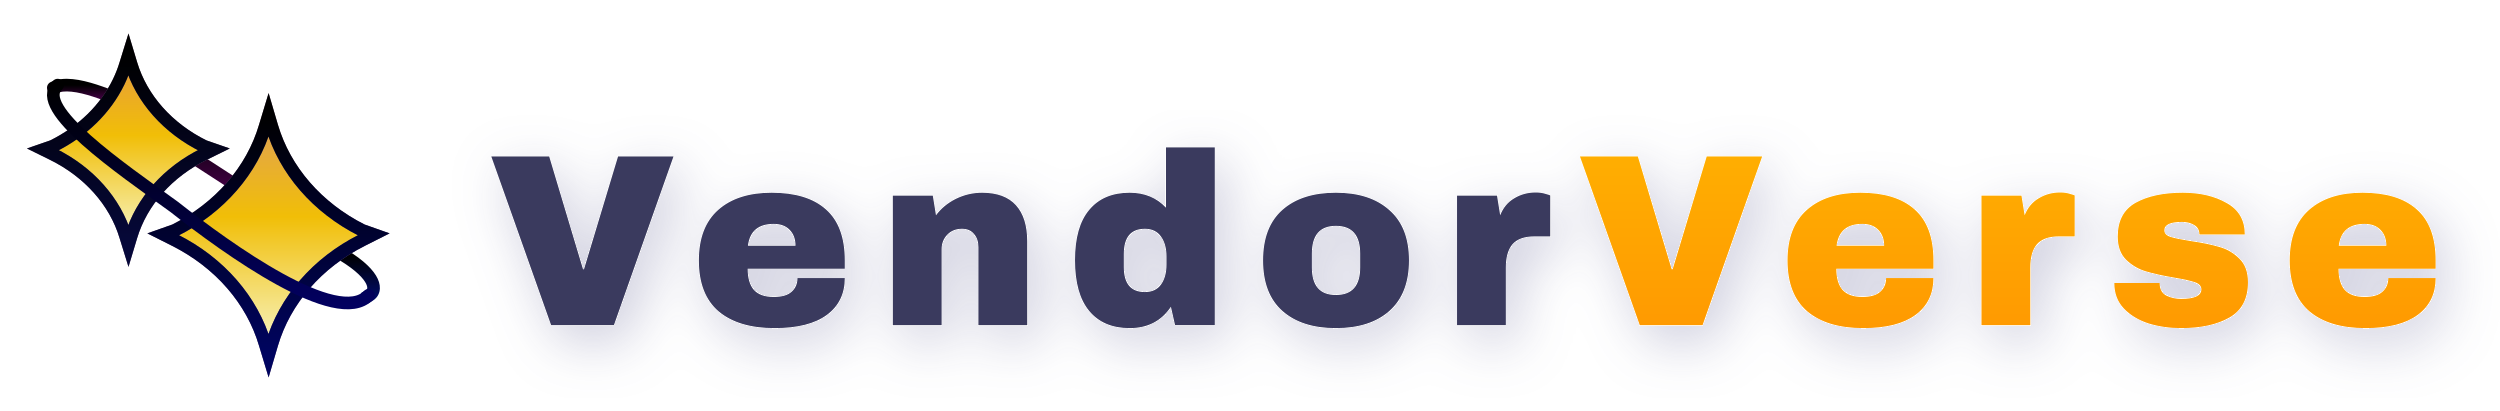
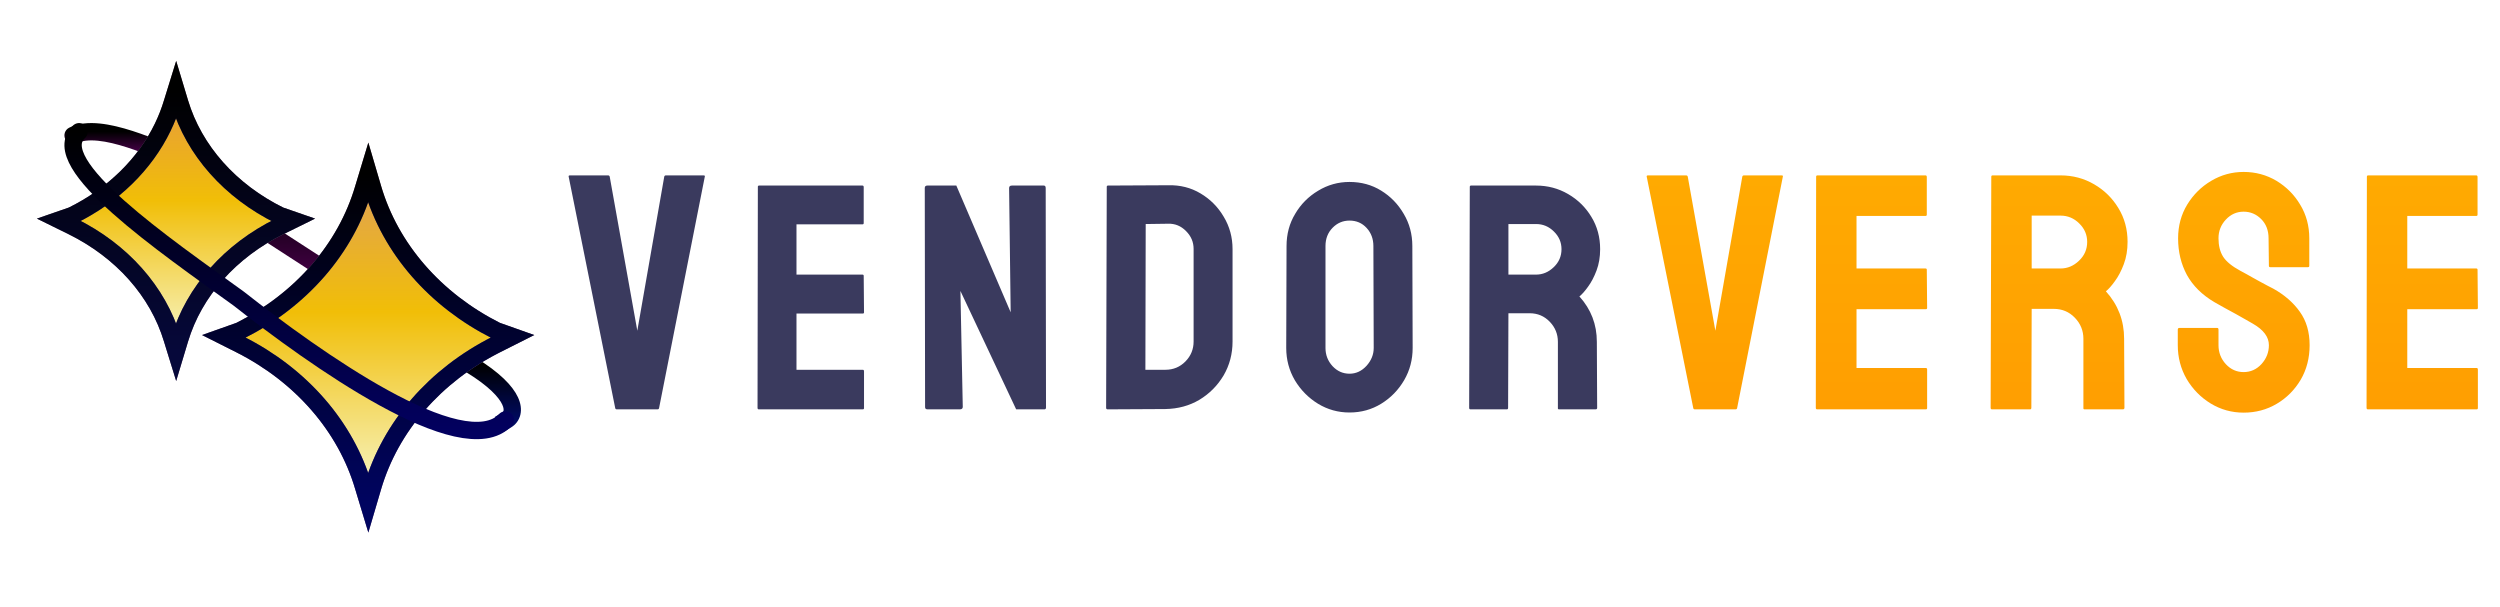
- <svg xmlns="http://www.w3.org/2000/svg" width="469" height="77" viewBox="0 0 469 77" fill="none">
-   <path d="M24.654 20.851L25.782 21.217L26.514 18.963L25.387 18.597L24.654 20.851ZM9.468 15.415C8.883 15.709 8.647 16.422 8.941 17.006C9.235 17.591 9.947 17.827 10.532 17.533L9.468 15.415ZM25.387 18.597C24.647 18.357 23.611 17.928 22.324 17.412C21.065 16.907 19.614 16.338 18.132 15.862C16.655 15.387 15.104 14.989 13.644 14.844C12.2 14.699 10.717 14.788 9.468 15.415L10.532 17.533C11.206 17.195 12.168 17.078 13.408 17.202C14.632 17.324 16.004 17.667 17.407 18.118C18.804 18.567 20.19 19.109 21.442 19.612C22.667 20.103 23.816 20.578 24.654 20.851L25.387 18.597Z" fill="url(#paint0_linear_918_5002)" />
-   <path d="M53.618 40.796L26.414 23.166" stroke="url(#paint1_linear_918_5002)" stroke-width="2.37" stroke-linecap="round" />
-   <path d="M68.706 54.382L67.689 54.992L68.909 57.024L69.925 56.414L68.706 54.382ZM65.069 46.878C64.511 46.535 63.782 46.71 63.439 47.268C63.097 47.825 63.271 48.555 63.829 48.898L65.069 46.878ZM69.925 56.414C70.527 56.053 71.003 55.465 71.186 54.695C71.368 53.935 71.238 53.112 70.857 52.291C70.112 50.687 68.308 48.866 65.069 46.878L63.829 48.898C66.933 50.803 68.257 52.32 68.708 53.289C68.924 53.755 68.909 54.027 68.881 54.145C68.855 54.253 68.799 54.326 68.706 54.382L69.925 56.414Z" fill="url(#paint2_linear_918_5002)" />
-   <path d="M23.566 12.023L24.088 10.336L24.596 12.023C26.555 18.533 31.488 24.089 38.28 27.434L40.04 28.044L38.28 28.912C31.488 32.257 26.555 37.813 24.596 44.322L24.088 46.01L23.566 44.322C21.606 37.813 16.672 32.257 9.881 28.912L8.121 28.044L9.881 27.434C15.481 24.676 19.817 20.415 22.265 15.355C22.786 14.279 23.222 13.166 23.566 12.023Z" fill="url(#paint3_linear_918_5002)" />
-   <path d="M23.566 12.023L24.088 10.336L24.596 12.023C26.555 18.533 31.488 24.089 38.28 27.434L40.04 28.044L38.28 28.912C31.488 32.257 26.555 37.813 24.596 44.322L24.088 46.01L23.566 44.322C21.606 37.813 16.672 32.257 9.881 28.912L8.121 28.044L9.881 27.434C15.481 24.676 19.817 20.415 22.265 15.355C22.786 14.279 23.222 13.166 23.566 12.023Z" stroke="#79627D" stroke-width="2.37" />
-   <path d="M23.566 12.023L24.088 10.336L24.596 12.023C26.555 18.533 31.488 24.089 38.28 27.434L40.04 28.044L38.28 28.912C31.488 32.257 26.555 37.813 24.596 44.322L24.088 46.01L23.566 44.322C21.606 37.813 16.672 32.257 9.881 28.912L8.121 28.044L9.881 27.434C15.481 24.676 19.817 20.415 22.265 15.355C22.786 14.279 23.222 13.166 23.566 12.023Z" stroke="url(#paint4_linear_918_5002)" stroke-width="2.37" />
-   <path d="M49.731 23.733L50.376 21.602L51.003 23.733C53.424 31.956 59.518 38.974 67.907 43.2L70.082 43.97L67.907 45.066C59.518 49.291 53.424 56.309 51.003 64.532L50.376 66.663L49.731 64.532C47.31 56.309 41.216 49.291 32.827 45.066L30.652 43.97L32.827 43.2C41.216 38.974 47.31 31.956 49.731 23.733Z" fill="url(#paint5_linear_918_5002)" />
-   <path d="M49.731 23.733L50.376 21.602L51.003 23.733C53.424 31.956 59.518 38.974 67.907 43.2L70.082 43.97L67.907 45.066C59.518 49.291 53.424 56.309 51.003 64.532L50.376 66.663L49.731 64.532C47.31 56.309 41.216 49.291 32.827 45.066L30.652 43.97L32.827 43.2C41.216 38.974 47.31 31.956 49.731 23.733Z" stroke="#79627D" stroke-width="2.37" />
-   <path d="M49.731 23.733L50.376 21.602L51.003 23.733C53.424 31.956 59.518 38.974 67.907 43.2L70.082 43.97L67.907 45.066C59.518 49.291 53.424 56.309 51.003 64.532L50.376 66.663L49.731 64.532C47.31 56.309 41.216 49.291 32.827 45.066L30.652 43.97L32.827 43.2C41.216 38.974 47.31 31.956 49.731 23.733Z" stroke="url(#paint6_linear_918_5002)" stroke-width="2.37" />
-   <path d="M10.819 15.969C6.14 20.274 22.593 31.516 32.667 38.807C42.742 46.741 63.318 61.51 69.144 55.398" stroke="url(#paint7_linear_918_5002)" stroke-width="2.37" stroke-linecap="round" />
-   <g filter="url(#filter0_d_918_5002)">
-     <path d="M103.393 61L92.169 29.352H103.025L109.373 50.512H109.557L115.951 29.352H126.347L115.169 61H103.393ZM144.772 36.16C149.218 36.16 152.607 37.203 154.938 39.288C157.299 41.373 158.48 44.563 158.48 48.856V50.42H140.264C140.264 52.168 140.647 53.487 141.414 54.376C142.211 55.265 143.453 55.71 145.14 55.71C146.673 55.71 147.792 55.388 148.498 54.744C149.234 54.1 149.602 53.241 149.602 52.168H158.48C158.48 55.112 157.36 57.412 155.122 59.068C152.883 60.724 149.617 61.552 145.324 61.552C140.816 61.552 137.32 60.509 134.836 58.424C132.352 56.308 131.11 53.119 131.11 48.856C131.11 44.685 132.321 41.527 134.744 39.38C137.166 37.233 140.509 36.16 144.772 36.16ZM145.14 42.002C142.257 42.002 140.647 43.367 140.31 46.096H149.234C149.234 44.839 148.866 43.842 148.13 43.106C147.424 42.37 146.428 42.002 145.14 42.002ZM184.239 36.16C187.06 36.16 189.176 36.942 190.587 38.506C191.998 40.07 192.703 42.324 192.703 45.268V61H183.549V46.372C183.549 45.329 183.273 44.501 182.721 43.888C182.2 43.244 181.448 42.922 180.467 42.922C179.332 42.922 178.412 43.29 177.707 44.026C177.002 44.762 176.649 45.667 176.649 46.74V61H167.495V36.712H174.993L175.591 40.392C176.542 39.104 177.784 38.077 179.317 37.31C180.881 36.543 182.522 36.16 184.239 36.16ZM220.441 61L219.659 57.55C217.88 60.218 215.304 61.552 211.931 61.552C208.649 61.552 206.119 60.479 204.341 58.332C202.562 56.185 201.673 53.011 201.673 48.81C201.673 44.639 202.562 41.496 204.341 39.38C206.119 37.233 208.649 36.16 211.931 36.16C214.721 36.16 216.991 37.095 218.739 38.966V27.65H227.893V61H220.441ZM214.783 42.922C212.145 42.922 210.827 44.501 210.827 47.66V50.098C210.827 53.226 212.145 54.79 214.783 54.79C216.132 54.79 217.144 54.315 217.819 53.364C218.493 52.413 218.831 51.171 218.831 49.638V48.12C218.831 46.587 218.493 45.345 217.819 44.394C217.144 43.413 216.132 42.922 214.783 42.922ZM250.616 36.16C254.879 36.16 258.222 37.249 260.644 39.426C263.098 41.573 264.324 44.716 264.324 48.856C264.324 52.996 263.098 56.155 260.644 58.332C258.222 60.479 254.879 61.552 250.616 61.552C246.354 61.552 243.011 60.479 240.588 58.332C238.166 56.185 236.954 53.027 236.954 48.856C236.954 44.685 238.166 41.527 240.588 39.38C243.011 37.233 246.354 36.16 250.616 36.16ZM250.616 42.37C247.611 42.37 246.108 44.103 246.108 47.568V50.19C246.108 53.625 247.611 55.342 250.616 55.342C253.652 55.342 255.17 53.625 255.17 50.19V47.568C255.17 44.103 253.652 42.37 250.616 42.37ZM288.106 36.114C288.811 36.114 289.44 36.206 289.992 36.39C290.544 36.543 290.82 36.635 290.82 36.666V44.348H287.876C285.975 44.348 284.595 44.839 283.736 45.82C282.908 46.801 282.494 48.258 282.494 50.19V61H273.34V36.712H280.838L281.436 40.392C281.988 38.981 282.862 37.923 284.058 37.218C285.254 36.482 286.603 36.114 288.106 36.114Z" fill="url(#paint8_linear_918_5002)" />
-     <path d="M307.626 61L296.402 29.352H307.258L313.606 50.512H313.79L320.184 29.352H330.58L319.402 61H307.626ZM349.004 36.16C353.451 36.16 356.84 37.203 359.17 39.288C361.532 41.373 362.712 44.563 362.712 48.856V50.42H344.496C344.496 52.168 344.88 53.487 345.646 54.376C346.444 55.265 347.686 55.71 349.372 55.71C350.906 55.71 352.025 55.388 352.73 54.744C353.466 54.1 353.834 53.241 353.834 52.168H362.712C362.712 55.112 361.593 57.412 359.354 59.068C357.116 60.724 353.85 61.552 349.556 61.552C345.048 61.552 341.552 60.509 339.068 58.424C336.584 56.308 335.342 53.119 335.342 48.856C335.342 44.685 336.554 41.527 338.976 39.38C341.399 37.233 344.742 36.16 349.004 36.16ZM349.372 42.002C346.49 42.002 344.88 43.367 344.542 46.096H353.466C353.466 44.839 353.098 43.842 352.362 43.106C351.657 42.37 350.66 42.002 349.372 42.002ZM386.494 36.114C387.199 36.114 387.828 36.206 388.38 36.39C388.932 36.543 389.208 36.635 389.208 36.666V44.348H386.264C384.363 44.348 382.983 44.839 382.124 45.82C381.296 46.801 380.882 48.258 380.882 50.19V61H371.728V36.712H379.226L379.824 40.392C380.376 38.981 381.25 37.923 382.446 37.218C383.642 36.482 384.991 36.114 386.494 36.114ZM409.481 36.16C412.732 36.16 415.477 36.804 417.715 38.092C419.985 39.349 421.119 41.312 421.119 43.98H412.609C412.609 43.091 412.211 42.462 411.413 42.094C410.861 41.787 410.171 41.634 409.343 41.634C407.135 41.634 406.031 42.155 406.031 43.198C406.031 43.781 406.415 44.195 407.181 44.44C407.948 44.685 409.205 44.946 410.953 45.222C413.1 45.529 414.894 45.897 416.335 46.326C417.777 46.725 419.034 47.461 420.107 48.534C421.181 49.577 421.717 51.049 421.717 52.95C421.717 56.047 420.552 58.255 418.221 59.574C415.921 60.893 412.901 61.552 409.159 61.552C407.013 61.552 404.989 61.261 403.087 60.678C401.186 60.065 399.637 59.129 398.441 57.872C397.245 56.615 396.647 55.02 396.647 53.088H405.157V53.272C405.188 54.315 405.617 55.051 406.445 55.48C407.304 55.879 408.209 56.078 409.159 56.078C411.705 56.078 412.977 55.48 412.977 54.284C412.977 53.671 412.579 53.226 411.781 52.95C410.984 52.674 409.681 52.383 407.871 52.076C405.694 51.708 403.9 51.309 402.489 50.88C401.109 50.451 399.898 49.73 398.855 48.718C397.813 47.675 397.291 46.234 397.291 44.394C397.291 41.419 398.411 39.303 400.649 38.046C402.919 36.789 405.863 36.16 409.481 36.16ZM443.214 36.16C447.661 36.16 451.05 37.203 453.38 39.288C455.742 41.373 456.922 44.563 456.922 48.856V50.42H438.706C438.706 52.168 439.09 53.487 439.856 54.376C440.654 55.265 441.896 55.71 443.582 55.71C445.116 55.71 446.235 55.388 446.94 54.744C447.676 54.1 448.044 53.241 448.044 52.168H456.922C456.922 55.112 455.803 57.412 453.564 59.068C451.326 60.724 448.06 61.552 443.766 61.552C439.258 61.552 435.762 60.509 433.278 58.424C430.794 56.308 429.552 53.119 429.552 48.856C429.552 44.685 430.764 41.527 433.186 39.38C435.609 37.233 438.952 36.16 443.214 36.16ZM443.582 42.002C440.7 42.002 439.09 43.367 438.752 46.096H447.676C447.676 44.839 447.308 43.842 446.572 43.106C445.867 42.37 444.87 42.002 443.582 42.002Z" fill="url(#paint9_linear_918_5002)" />
-   </g>
+ <svg xmlns="http://www.w3.org/2000/svg" width="342" height="83" viewBox="0 0 342 83" fill="none">
+   <path d="M24.652 22.903L25.779 23.269L26.512 21.015L25.385 20.649L24.652 22.903ZM9.466 17.467C8.881 17.761 8.645 18.473 8.939 19.058C9.233 19.643 9.945 19.879 10.53 19.585L9.466 17.467ZM25.385 20.649C24.645 20.408 23.609 19.98 22.322 19.464C21.063 18.959 19.612 18.39 18.13 17.913C16.653 17.439 15.102 17.041 13.642 16.895C12.198 16.751 10.715 16.84 9.466 17.467L10.53 19.585C11.204 19.247 12.166 19.13 13.406 19.254C14.63 19.376 16.002 19.719 17.405 20.17C18.802 20.619 20.188 21.161 21.44 21.663C22.665 22.155 23.814 22.63 24.652 22.903L25.385 20.649Z" fill="url(#paint0_linear_918_5002)" />
+   <path d="M53.616 42.847L26.412 25.218" stroke="url(#paint1_linear_918_5002)" stroke-width="2.37" stroke-linecap="round" />
+   <path d="M68.704 56.434L67.687 57.044L68.907 59.076L69.923 58.466L68.704 56.434ZM65.067 48.929C64.51 48.587 63.78 48.762 63.437 49.319C63.095 49.877 63.269 50.607 63.827 50.949L65.067 48.929ZM69.923 58.466C70.525 58.105 71.001 57.517 71.185 56.746C71.365 55.987 71.236 55.163 70.855 54.343C70.111 52.739 68.306 50.918 65.067 48.929L63.827 50.949C66.931 52.855 68.256 54.372 68.706 55.341C68.922 55.807 68.907 56.079 68.879 56.197C68.853 56.305 68.797 56.377 68.704 56.434L69.923 58.466Z" fill="url(#paint2_linear_918_5002)" />
+   <path d="M23.564 14.075L24.086 12.388L24.594 14.075C26.553 20.585 31.487 26.141 38.278 29.486L40.038 30.096L38.278 30.963C31.487 34.309 26.553 39.865 24.594 46.374L24.086 48.062L23.564 46.374C21.604 39.865 16.671 34.309 9.879 30.963L8.119 30.096L9.879 29.486C15.479 26.728 19.815 22.467 22.263 17.407C22.784 16.33 23.22 15.217 23.564 14.075Z" fill="url(#paint3_linear_918_5002)" />
+   <path d="M23.564 14.075L24.086 12.388L24.594 14.075C26.553 20.585 31.487 26.141 38.278 29.486L40.038 30.096L38.278 30.963C31.487 34.309 26.553 39.865 24.594 46.374L24.086 48.062L23.564 46.374C21.604 39.865 16.671 34.309 9.879 30.963L8.119 30.096L9.879 29.486C15.479 26.728 19.815 22.467 22.263 17.407C22.784 16.33 23.22 15.217 23.564 14.075Z" stroke="#79627D" stroke-width="2.37" />
+   <path d="M23.564 14.075L24.086 12.388L24.594 14.075C26.553 20.585 31.487 26.141 38.278 29.486L40.038 30.096L38.278 30.963C31.487 34.309 26.553 39.865 24.594 46.374L24.086 48.062L23.564 46.374C21.604 39.865 16.671 34.309 9.879 30.963L8.119 30.096L9.879 29.486C15.479 26.728 19.815 22.467 22.263 17.407C22.784 16.33 23.22 15.217 23.564 14.075Z" stroke="url(#paint4_linear_918_5002)" stroke-width="2.37" />
+   <path d="M49.729 25.785L50.374 23.653L51.001 25.785C53.422 34.008 59.516 41.026 67.905 45.251L70.079 46.022L67.905 47.117C59.516 51.343 53.422 58.361 51.001 66.584L50.374 68.715L49.729 66.584C47.308 58.361 41.214 51.343 32.825 47.117L30.65 46.022L32.825 45.251C41.214 41.026 47.308 34.008 49.729 25.785Z" fill="url(#paint5_linear_918_5002)" />
+   <path d="M49.729 25.785L50.374 23.653L51.001 25.785C53.422 34.008 59.516 41.026 67.905 45.251L70.079 46.022L67.905 47.117C59.516 51.343 53.422 58.361 51.001 66.584L50.374 68.715L49.729 66.584C47.308 58.361 41.214 51.343 32.825 47.117L30.65 46.022L32.825 45.251C41.214 41.026 47.308 34.008 49.729 25.785Z" stroke="#79627D" stroke-width="2.37" />
+   <path d="M49.729 25.785L50.374 23.653L51.001 25.785C53.422 34.008 59.516 41.026 67.905 45.251L70.079 46.022L67.905 47.117C59.516 51.343 53.422 58.361 51.001 66.584L50.374 68.715L49.729 66.584C47.308 58.361 41.214 51.343 32.825 47.117L30.65 46.022L32.825 45.251C41.214 41.026 47.308 34.008 49.729 25.785Z" stroke="url(#paint6_linear_918_5002)" stroke-width="2.37" />
+   <path d="M10.817 18.02C6.138 22.326 22.591 33.568 32.666 40.859C42.74 48.793 63.316 63.561 69.142 57.45" stroke="url(#paint7_linear_918_5002)" stroke-width="2.37" stroke-linecap="round" />
+   <path d="M89.946 56H84.376C84.241 56 84.166 55.925 84.151 55.775L77.795 24.173C77.765 24.053 77.825 23.993 77.975 23.993H83.186C83.305 23.993 83.38 24.053 83.41 24.173L87.184 45.241L90.867 24.173C90.897 24.053 90.972 23.993 91.092 23.993H96.235C96.4 23.993 96.46 24.053 96.415 24.173L90.171 55.775C90.156 55.925 90.081 56 89.946 56ZM118.026 56H103.803C103.689 56 103.631 55.928 103.631 55.785L103.674 25.557C103.674 25.442 103.732 25.385 103.846 25.385H117.983C118.097 25.385 118.155 25.456 118.155 25.6V30.52C118.155 30.634 118.097 30.691 117.983 30.691H108.959V37.566H117.983C118.097 37.566 118.155 37.624 118.155 37.738L118.198 42.723C118.198 42.837 118.14 42.895 118.026 42.895H108.959V50.586H118.026C118.14 50.586 118.198 50.658 118.198 50.801V55.828C118.198 55.943 118.14 56 118.026 56ZM131.299 56H126.895C126.665 56 126.551 55.9 126.551 55.699L126.508 25.729C126.508 25.499 126.622 25.385 126.852 25.385H130.826L138.26 42.723L138.045 25.729C138.045 25.499 138.174 25.385 138.432 25.385H142.793C142.965 25.385 143.051 25.499 143.051 25.729L143.094 55.742C143.094 55.914 143.022 56 142.879 56H139.012L131.385 39.801L131.707 55.656C131.707 55.885 131.571 56 131.299 56ZM159.418 55.957L151.533 56C151.39 56 151.318 55.928 151.318 55.785L151.404 25.557C151.404 25.442 151.461 25.385 151.576 25.385L159.804 25.342C161.437 25.299 162.912 25.671 164.23 26.459C165.562 27.247 166.622 28.314 167.41 29.66C168.212 30.992 168.613 32.467 168.613 34.086V46.719C168.613 48.409 168.205 49.956 167.388 51.359C166.558 52.749 165.455 53.859 164.08 54.69C162.705 55.506 161.151 55.928 159.418 55.957ZM159.804 30.605L156.732 30.648L156.689 50.586H159.418C160.506 50.586 161.423 50.206 162.168 49.447C162.912 48.688 163.285 47.779 163.285 46.719V34.043C163.285 33.112 162.941 32.303 162.254 31.615C161.566 30.913 160.75 30.577 159.804 30.605ZM184.614 56.43C183.053 56.43 181.614 56.029 180.296 55.227C178.993 54.425 177.94 53.357 177.138 52.025C176.35 50.679 175.956 49.204 175.956 47.6L175.999 33.656C175.999 32.023 176.393 30.555 177.181 29.252C177.954 27.934 179 26.881 180.318 26.094C181.635 25.292 183.068 24.891 184.614 24.891C186.219 24.891 187.658 25.285 188.933 26.072C190.222 26.86 191.253 27.92 192.027 29.252C192.814 30.57 193.208 32.038 193.208 33.656L193.251 47.6C193.251 49.204 192.864 50.672 192.091 52.004C191.303 53.35 190.258 54.425 188.954 55.227C187.651 56.029 186.204 56.43 184.614 56.43ZM184.614 51.123C185.502 51.123 186.276 50.765 186.935 50.049C187.594 49.318 187.923 48.502 187.923 47.6L187.88 33.656C187.88 32.682 187.572 31.859 186.956 31.186C186.34 30.512 185.56 30.176 184.614 30.176C183.712 30.176 182.939 30.505 182.294 31.164C181.65 31.823 181.327 32.654 181.327 33.656V47.6C181.327 48.559 181.65 49.39 182.294 50.092C182.939 50.779 183.712 51.123 184.614 51.123ZM206.137 56H201.153C201.039 56 200.981 55.928 200.981 55.785L201.067 25.557C201.067 25.442 201.124 25.385 201.239 25.385H210.134C211.723 25.385 213.184 25.771 214.516 26.545C215.848 27.318 216.908 28.357 217.696 29.66C218.498 30.963 218.899 32.439 218.899 34.086C218.899 35.16 218.735 36.134 218.405 37.008C218.076 37.882 217.689 38.619 217.245 39.221C216.815 39.822 216.421 40.266 216.063 40.553C217.653 42.315 218.448 44.384 218.448 46.762L218.491 55.785C218.491 55.928 218.419 56 218.276 56H213.292C213.177 56 213.12 55.957 213.12 55.871V46.762C213.12 45.702 212.748 44.785 212.003 44.012C211.258 43.238 210.341 42.852 209.253 42.852H206.352L206.309 55.785C206.309 55.928 206.252 56 206.137 56ZM210.134 30.648H206.352V37.566H210.134C211.036 37.566 211.838 37.23 212.54 36.557C213.256 35.883 213.614 35.06 213.614 34.086C213.614 33.155 213.27 32.353 212.583 31.68C211.895 30.992 211.079 30.648 210.134 30.648Z" fill="url(#paint8_linear_918_5002)" />
+   <path d="M237.423 56H231.853C231.718 56 231.643 55.925 231.628 55.775L225.272 24.173C225.242 24.053 225.302 23.993 225.452 23.993H230.663C230.782 23.993 230.857 24.053 230.887 24.173L234.661 45.241L238.344 24.173C238.374 24.053 238.449 23.993 238.569 23.993H243.712C243.877 23.993 243.937 24.053 243.892 24.173L237.648 55.775C237.633 55.925 237.558 56 237.423 56ZM263.451 56H248.582C248.462 56 248.402 55.925 248.402 55.775L248.447 24.173C248.447 24.053 248.507 23.993 248.627 23.993H263.406C263.526 23.993 263.586 24.068 263.586 24.218V29.361C263.586 29.481 263.526 29.541 263.406 29.541H253.972V36.728H263.406C263.526 36.728 263.586 36.788 263.586 36.908L263.631 42.119C263.631 42.239 263.571 42.299 263.451 42.299H253.972V50.34H263.451C263.571 50.34 263.631 50.415 263.631 50.565V55.82C263.631 55.94 263.571 56 263.451 56ZM277.709 56H272.498C272.378 56 272.319 55.925 272.319 55.775L272.408 24.173C272.408 24.053 272.468 23.993 272.588 23.993H281.887C283.549 23.993 285.076 24.398 286.469 25.206C287.862 26.015 288.97 27.1 289.793 28.463C290.632 29.826 291.051 31.368 291.051 33.09C291.051 34.213 290.879 35.231 290.534 36.145C290.19 37.058 289.786 37.829 289.321 38.458C288.872 39.087 288.46 39.551 288.086 39.851C289.748 41.692 290.579 43.856 290.579 46.342L290.624 55.775C290.624 55.925 290.549 56 290.4 56H285.189C285.069 56 285.009 55.955 285.009 55.865V46.342C285.009 45.234 284.62 44.275 283.841 43.467C283.062 42.658 282.104 42.254 280.966 42.254H277.934L277.889 55.775C277.889 55.925 277.829 56 277.709 56ZM281.887 29.496H277.934V36.728H281.887C282.83 36.728 283.669 36.377 284.403 35.673C285.151 34.969 285.526 34.108 285.526 33.09C285.526 32.117 285.166 31.278 284.447 30.574C283.729 29.855 282.875 29.496 281.887 29.496ZM306.926 56.449C305.294 56.449 303.789 56.03 302.412 55.191C301.049 54.353 299.956 53.237 299.132 51.845C298.324 50.437 297.92 48.895 297.92 47.218V45.106C297.92 44.942 297.994 44.859 298.144 44.859H303.31C303.43 44.859 303.49 44.942 303.49 45.106V47.218C303.49 48.221 303.827 49.09 304.501 49.823C305.174 50.542 305.983 50.901 306.926 50.901C307.885 50.901 308.701 50.535 309.375 49.801C310.048 49.052 310.385 48.191 310.385 47.218C310.385 46.095 309.652 45.114 308.184 44.275C307.945 44.126 307.63 43.946 307.241 43.736C306.866 43.512 306.417 43.257 305.893 42.973C305.369 42.688 304.86 42.411 304.366 42.142C303.872 41.857 303.393 41.588 302.928 41.333C301.251 40.345 300.001 39.109 299.177 37.627C298.369 36.13 297.964 34.453 297.964 32.596C297.964 30.889 298.384 29.346 299.222 27.969C300.061 26.606 301.154 25.528 302.502 24.734C303.864 23.926 305.339 23.521 306.926 23.521C308.559 23.521 310.056 23.926 311.419 24.734C312.781 25.558 313.867 26.651 314.675 28.014C315.499 29.376 315.911 30.904 315.911 32.596V36.369C315.911 36.489 315.851 36.549 315.731 36.549H310.565C310.445 36.549 310.385 36.489 310.385 36.369L310.34 32.596C310.34 31.518 310.004 30.642 309.33 29.968C308.656 29.294 307.855 28.957 306.926 28.957C305.983 28.957 305.174 29.316 304.501 30.035C303.827 30.754 303.49 31.607 303.49 32.596C303.49 33.599 303.699 34.438 304.119 35.111C304.553 35.785 305.339 36.429 306.477 37.043C306.597 37.103 306.874 37.253 307.308 37.492C307.742 37.732 308.222 38.001 308.746 38.301C309.285 38.585 309.771 38.847 310.206 39.087C310.64 39.312 310.902 39.446 310.992 39.491C312.519 40.345 313.725 41.393 314.608 42.636C315.506 43.879 315.956 45.406 315.956 47.218C315.956 48.97 315.551 50.542 314.743 51.935C313.919 53.327 312.826 54.428 311.463 55.236C310.101 56.045 308.588 56.449 306.926 56.449ZM338.794 56H323.925C323.805 56 323.745 55.925 323.745 55.775L323.79 24.173C323.79 24.053 323.85 23.993 323.97 23.993H338.749C338.869 23.993 338.929 24.068 338.929 24.218V29.361C338.929 29.481 338.869 29.541 338.749 29.541H329.315V36.728H338.749C338.869 36.728 338.929 36.788 338.929 36.908L338.974 42.119C338.974 42.239 338.914 42.299 338.794 42.299H329.315V50.34H338.794C338.914 50.34 338.974 50.415 338.974 50.565V55.82C338.974 55.94 338.914 56 338.794 56Z" fill="url(#paint9_linear_918_5002)" />
  <defs>
-     <filter id="filter0_d_918_5002" x="84.168" y="20.65" width="384.754" height="53.902" filterUnits="userSpaceOnUse" color-interpolation-filters="sRGB">
-       <feFlood flood-opacity="0" result="BackgroundImageFix" />
-       <feColorMatrix in="SourceAlpha" type="matrix" values="0 0 0 0 0 0 0 0 0 0 0 0 0 0 0 0 0 0 127 0" result="hardAlpha" />
-       <feOffset dx="2" dy="3" />
-       <feGaussianBlur stdDeviation="5" />
-       <feComposite in2="hardAlpha" operator="out" />
-       <feColorMatrix type="matrix" values="0 0 0 0 0.218 0 0 0 0 0.218 0 0 0 0 0.471 0 0 0 0.25 0" />
-       <feBlend mode="normal" in2="BackgroundImageFix" result="effect1_dropShadow_918_5002" />
-       <feBlend mode="normal" in="SourceGraphic" in2="effect1_dropShadow_918_5002" result="shape" />
-     </filter>
-     <linearGradient id="paint0_linear_918_5002" x1="17.51" y1="15.969" x2="17.51" y2="19.724" gradientUnits="userSpaceOnUse">
+     <linearGradient id="paint0_linear_918_5002" x1="17.508" y1="18.02" x2="17.508" y2="21.776" gradientUnits="userSpaceOnUse">
      <stop />
      <stop offset="1" stop-color="#5E0060" />
    </linearGradient>
-     <linearGradient id="paint1_linear_918_5002" x1="40.405" y1="23.672" x2="39.804" y2="40.296" gradientUnits="userSpaceOnUse">
+     <linearGradient id="paint1_linear_918_5002" x1="40.403" y1="25.724" x2="39.802" y2="42.348" gradientUnits="userSpaceOnUse">
      <stop />
      <stop offset="1" stop-color="#5E0060" />
    </linearGradient>
-     <linearGradient id="paint2_linear_918_5002" x1="67.266" y1="47.888" x2="67.266" y2="55.398" gradientUnits="userSpaceOnUse">
+     <linearGradient id="paint2_linear_918_5002" x1="67.264" y1="49.94" x2="67.264" y2="57.45" gradientUnits="userSpaceOnUse">
      <stop />
      <stop offset="1" stop-color="#000A60" />
    </linearGradient>
-     <linearGradient id="paint3_linear_918_5002" x1="24.081" y1="10.336" x2="24.081" y2="46.01" gradientUnits="userSpaceOnUse">
+     <linearGradient id="paint3_linear_918_5002" x1="24.079" y1="12.388" x2="24.079" y2="48.062" gradientUnits="userSpaceOnUse">
      <stop offset="0.073" stop-color="#E7A036" />
      <stop offset="0.422" stop-color="#F1BE07" />
      <stop offset="1" stop-color="#F7F8CE" />
    </linearGradient>
-     <linearGradient id="paint4_linear_918_5002" x1="24.081" y1="10.336" x2="24.081" y2="46.01" gradientUnits="userSpaceOnUse">
+     <linearGradient id="paint4_linear_918_5002" x1="24.079" y1="12.388" x2="24.079" y2="48.062" gradientUnits="userSpaceOnUse">
      <stop />
      <stop offset="1" stop-color="#06083A" />
    </linearGradient>
-     <linearGradient id="paint5_linear_918_5002" x1="50.367" y1="21.602" x2="50.367" y2="66.663" gradientUnits="userSpaceOnUse">
+     <linearGradient id="paint5_linear_918_5002" x1="50.365" y1="23.653" x2="50.365" y2="68.715" gradientUnits="userSpaceOnUse">
      <stop offset="0.073" stop-color="#E2A54A" />
      <stop offset="0.422" stop-color="#F1BE07" />
      <stop offset="1" stop-color="#F7F8CE" />
    </linearGradient>
-     <linearGradient id="paint6_linear_918_5002" x1="50.367" y1="21.602" x2="50.367" y2="66.663" gradientUnits="userSpaceOnUse">
+     <linearGradient id="paint6_linear_918_5002" x1="50.365" y1="23.653" x2="50.365" y2="68.715" gradientUnits="userSpaceOnUse">
      <stop />
      <stop offset="1" stop-color="#000460" />
    </linearGradient>
-     <linearGradient id="paint7_linear_918_5002" x1="40.041" y1="15.969" x2="40.041" y2="57.276" gradientUnits="userSpaceOnUse">
+     <linearGradient id="paint7_linear_918_5002" x1="40.039" y1="18.02" x2="40.039" y2="59.327" gradientUnits="userSpaceOnUse">
      <stop />
      <stop offset="1" stop-color="#020060" />
    </linearGradient>
-     <linearGradient id="paint8_linear_918_5002" x1="275.387" y1="21" x2="275.387" y2="71" gradientUnits="userSpaceOnUse">
+     <linearGradient id="paint8_linear_918_5002" x1="209.391" y1="0" x2="209.391" y2="83" gradientUnits="userSpaceOnUse">
      <stop stop-color="#3A3A5E" />
      <stop offset="1" stop-color="#3A3A5E" />
    </linearGradient>
-     <linearGradient id="paint9_linear_918_5002" x1="275.387" y1="21" x2="275.387" y2="71" gradientUnits="userSpaceOnUse">
+     <linearGradient id="paint9_linear_918_5002" x1="209.391" y1="0" x2="209.391" y2="83" gradientUnits="userSpaceOnUse">
      <stop stop-color="#FFB301" />
      <stop offset="1" stop-color="#FF9401" />
    </linearGradient>
  </defs>
</svg>
